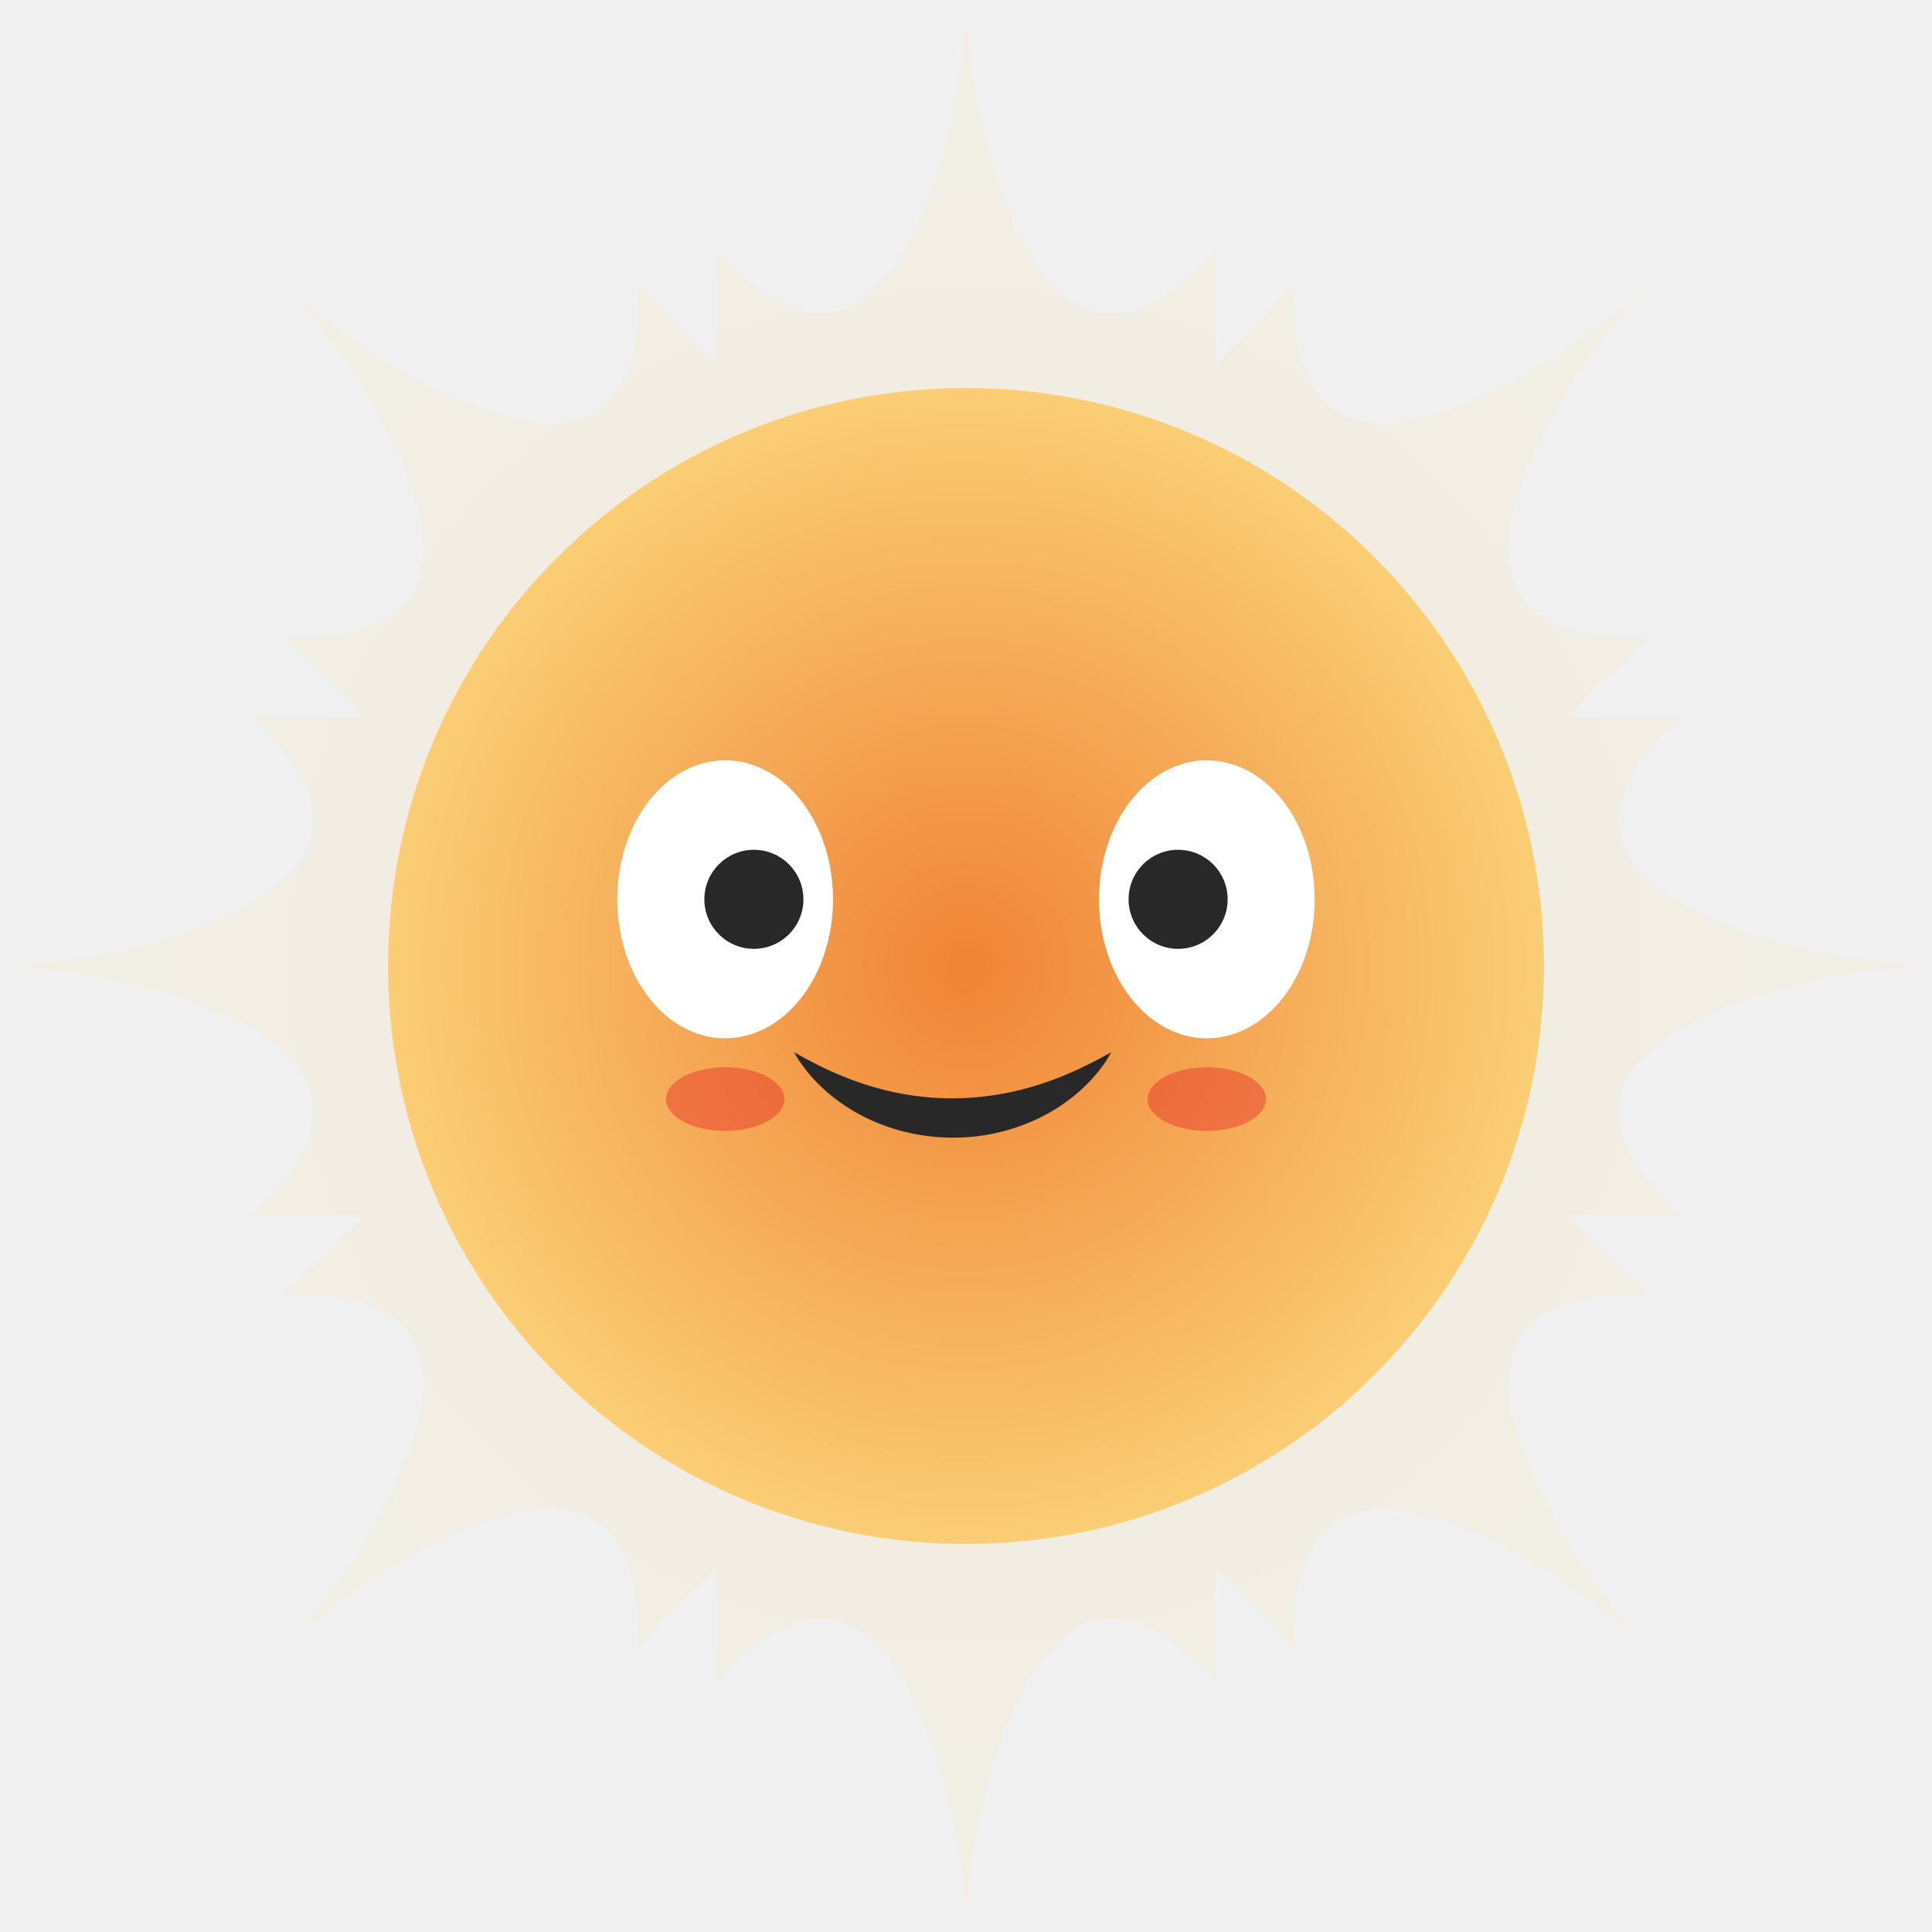
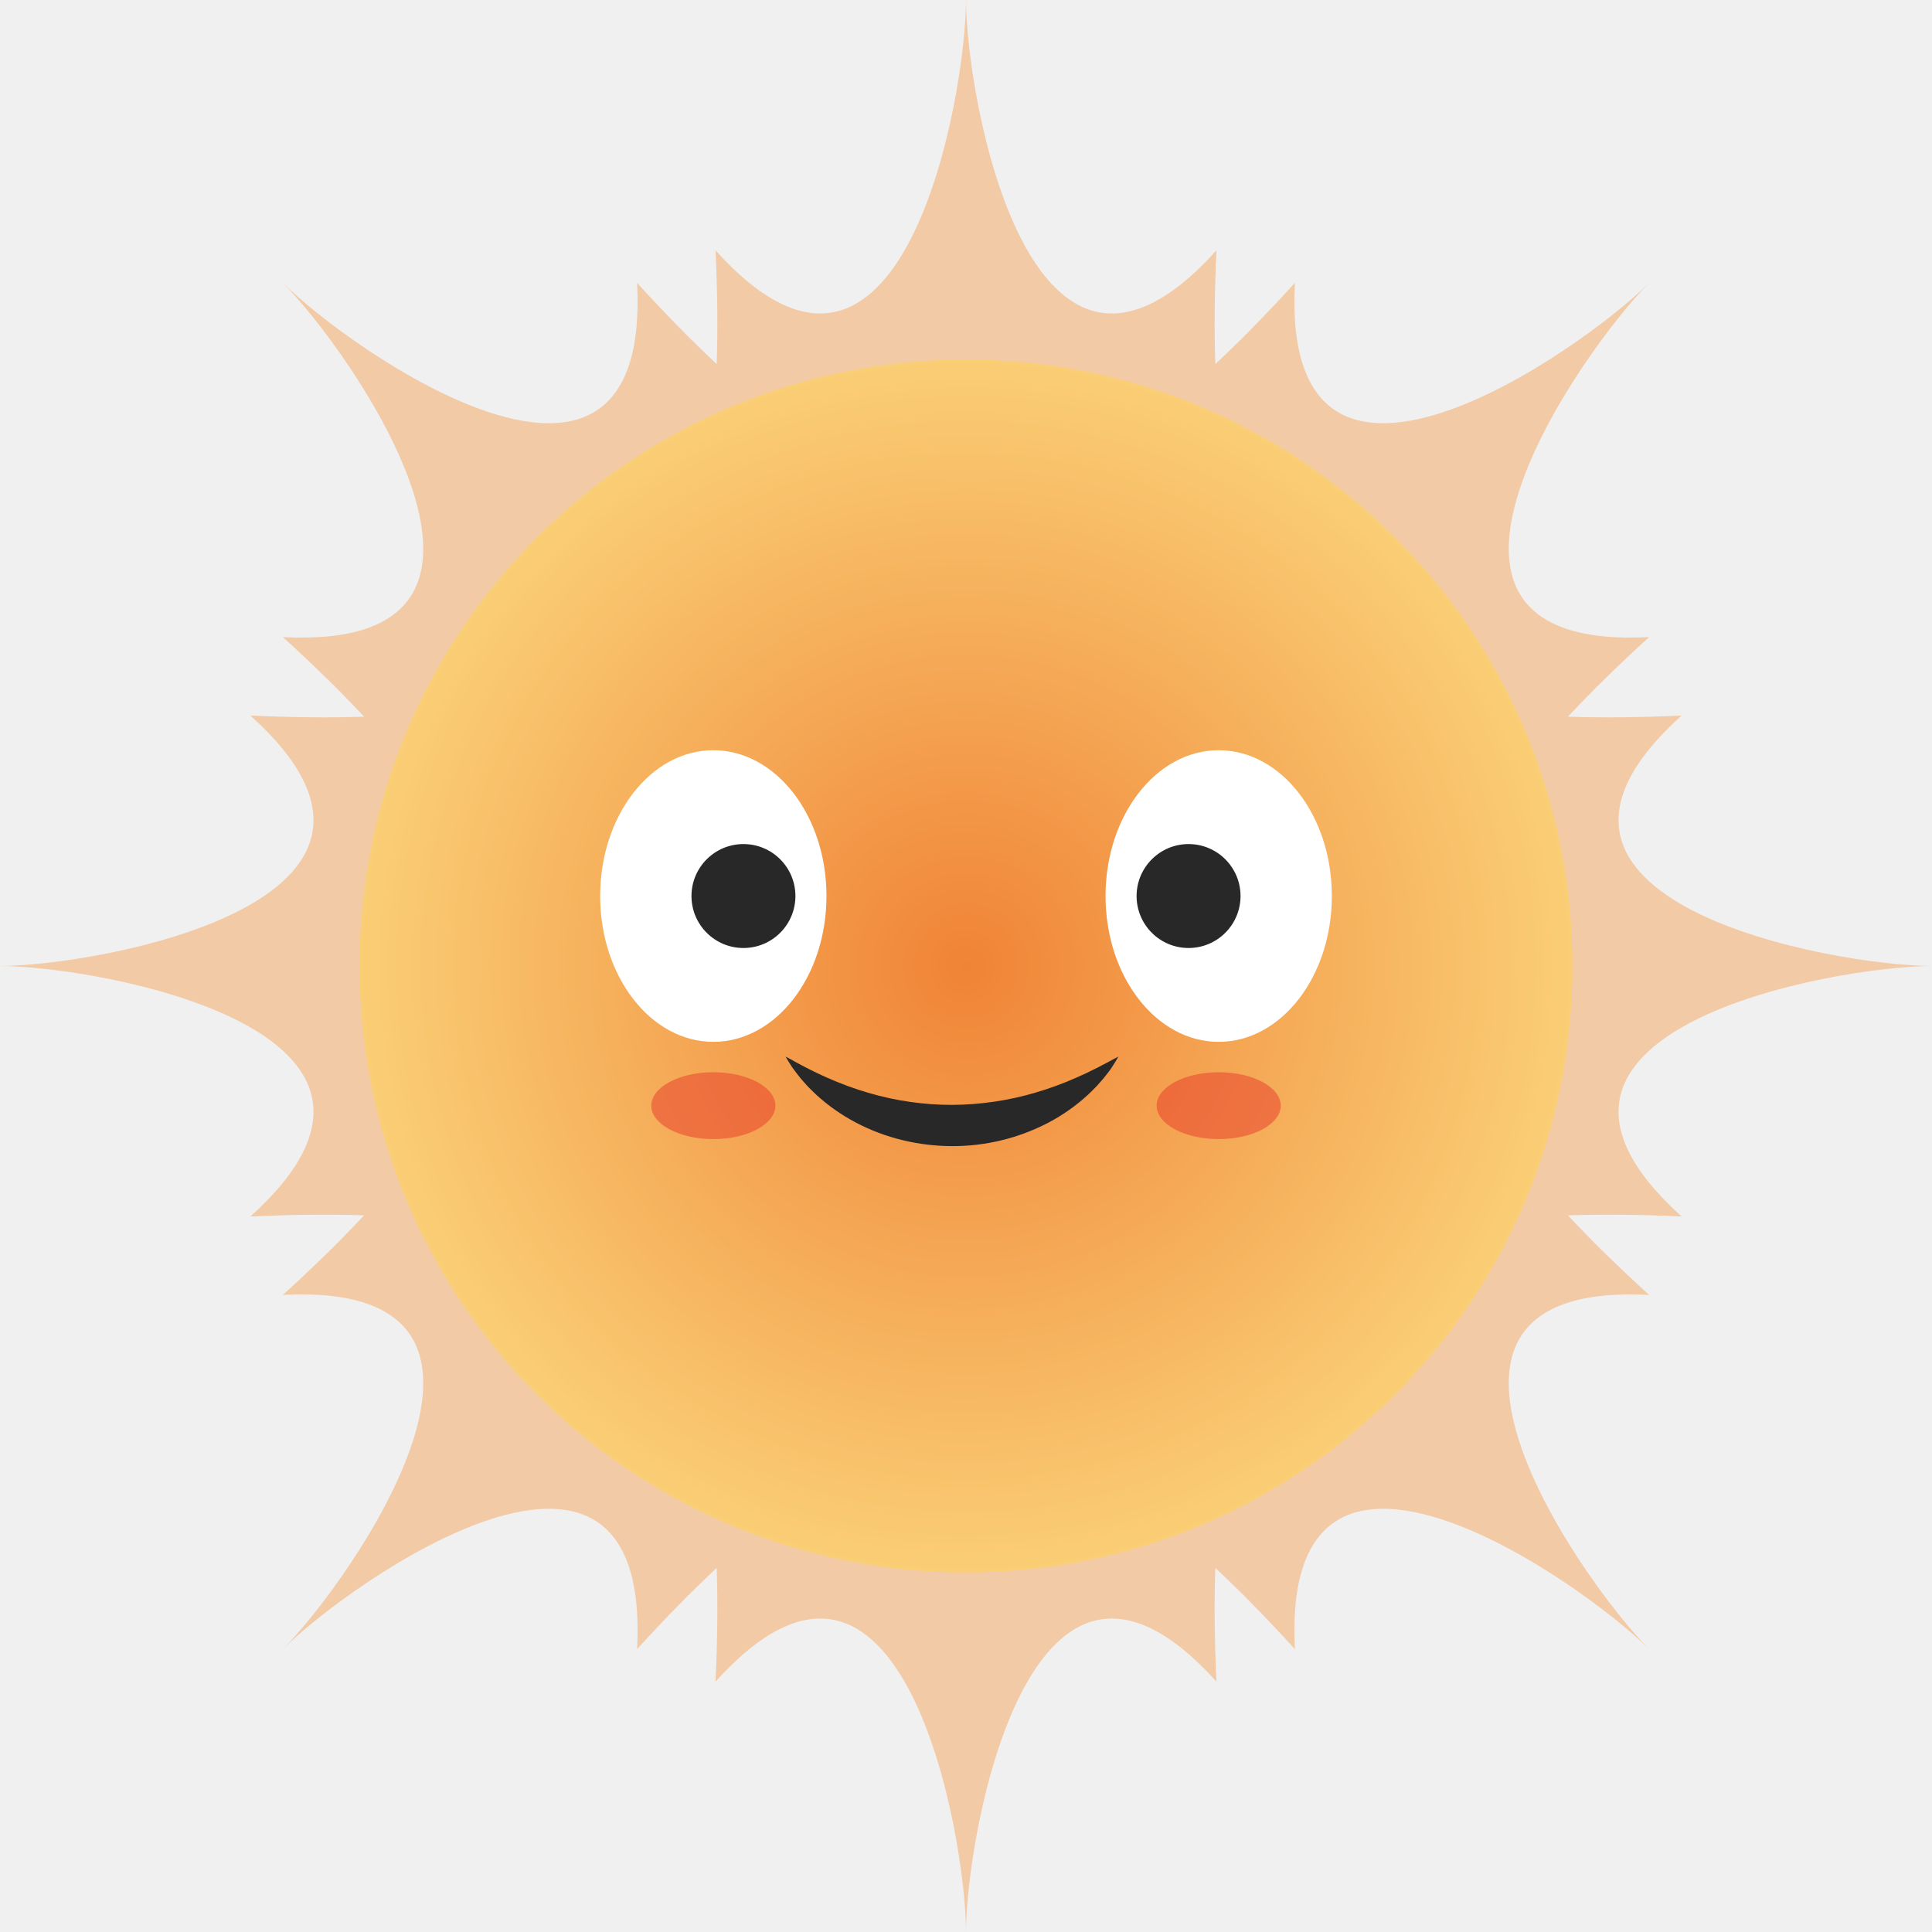
- <svg xmlns="http://www.w3.org/2000/svg" viewBox="0 0 2320.06 2320.06">
+ <svg xmlns="http://www.w3.org/2000/svg" viewBox="0 0 2211.23 2211.23">
  <defs>
-     <style>.cls-1{opacity:0.11;fill:url(#Dégradé_sans_nom_260);}.cls-2{fill:url(#Dégradé_sans_nom_354);}.cls-3{fill:#282828;}.cls-4{fill:#fff;}.cls-5{fill:#e52421;opacity:0.42;}</style>
-     <radialGradient id="Dégradé_sans_nom_260" cx="1160.03" cy="1160.03" r="1160.03" gradientUnits="userSpaceOnUse">
-       <stop offset="0" stop-color="#f49b49" />
-       <stop offset="1" stop-color="#fff090" />
-     </radialGradient>
-     <radialGradient id="Dégradé_sans_nom_354" cx="1160.03" cy="1160.03" r="694.08" gradientUnits="userSpaceOnUse">
+     <style>.cls-1{fill:#f49b49;opacity:0.45;}.cls-2{fill:url(#Dégradé_sans_nom_354);}.cls-3{fill:#282828;}.cls-4{fill:#fff;}.cls-5{fill:#e52421;opacity:0.42;}</style>
+     <radialGradient id="Dégradé_sans_nom_354" cx="1105.62" cy="1105.62" r="694.08" gradientUnits="userSpaceOnUse">
      <stop offset="0" stop-color="#f08336" />
      <stop offset="1" stop-color="#face75" />
    </radialGradient>
  </defs>
  <g id="Calque_2" data-name="Calque 2">
    <g id="Calque_1-2" data-name="Calque 1">
-       <path class="cls-1" d="M1882.84,1459.43q42.78,45.87,97.46,95.54c-334.66-17.25-81.25,344.08,0,425.33-81.25-81.25-442.57-334.67-425.32,0-33.23-36.46-65-69-95.55-97.47-1.46,41.79-.93,87.21,1.35,136.48C1236.34,1770.47,1160,2205.17,1160,2320.06c0-114.89-76.31-549.59-300.76-300.75q3.44-73.9,1.36-136.47c-30.59,28.52-62.33,61-95.55,97.46,17.26-334.67-344.08-81.25-425.32,0,81.24-81.25,334.67-442.58,0-425.33q54.68-49.83,97.45-95.54c-41.79-1.46-87.2-.93-136.47,1.35C549.6,1236.34,114.9,1160,0,1160c114.9,0,549.6-76.3,300.75-300.75q73.9,3.44,136.47,1.36c-28.51-30.58-61-62.32-97.45-95.55,334.67,17.26,81.24-344.08,0-425.32,81.24,81.24,442.58,334.66,425.32,0,33.22,36.45,65,68.94,95.55,97.45,1.46-41.79.93-87.2-1.36-136.48C1083.73,549.6,1160,114.9,1160,0c0,114.9,76.3,549.6,300.74,300.74-2.28,49.28-2.81,94.7-1.35,136.49,30.58-28.51,62.32-61,95.55-97.46-17.25,334.66,344.07,81.24,425.32,0-81.25,81.24-334.66,442.58,0,425.32-36.46,33.23-68.94,65-97.46,95.55q62.69,2.19,136.48-1.36C1770.47,1083.73,2205.17,1160,2320.06,1160c-114.89,0-549.59,76.31-300.74,300.75C1970.05,1458.5,1924.63,1458,1882.84,1459.43Z" />
-       <path class="cls-2" d="M1854.11,1160c0,383.32-310.75,694.08-694.08,694.08a690.77,690.77,0,0,1-365.41-103.87c-146.92-91.15-257.27-235.62-304-406.37A694.58,694.58,0,0,1,466,1160C466,776.7,776.7,466,1160,466S1854.11,776.7,1854.11,1160Z" />
-       <path class="cls-3" d="M953.51,1263.7c4.14,2.09,8.06,4.32,12,6.5s7.94,4.12,11.77,6.23,7.91,3.85,11.74,5.83,7.89,3.59,11.74,5.42a379.33,379.33,0,0,0,47.21,17.41,339.27,339.27,0,0,0,96,13.91,343.8,343.8,0,0,0,95.94-14.14,385.28,385.28,0,0,0,47.19-17.35l5.85-2.68,3-1.33c1-.44,2-.89,2.93-1.38,3.85-2,7.82-3.82,11.77-5.79,1.94-1,3.86-2.09,5.84-3.1s4-2,6-3.08c3.91-2.17,7.84-4.38,12-6.45-2.23,4-4.68,7.87-7.16,11.78-2.63,3.74-5.39,7.42-8.22,11.09-1.41,1.84-3,3.54-4.46,5.29s-3.06,3.47-4.61,5.21c-3.15,3.4-6.52,6.57-9.86,9.85a214.24,214.24,0,0,1-45.91,32.45A235.93,235.93,0,0,1,1144,1366.18c-38.32-.07-76.66-9.3-110.13-27a214.75,214.75,0,0,1-45.89-32.4c-1.68-1.62-3.36-3.22-5-4.86l-2.47-2.44c-.83-.8-1.63-1.64-2.39-2.51q-2.34-2.58-4.63-5.19c-.76-.87-1.52-1.73-2.26-2.61s-1.51-1.73-2.2-2.66c-2.85-3.65-5.61-7.32-8.26-11C958.23,1271.54,955.76,1267.69,953.51,1263.7Z" />
-       <ellipse class="cls-4" cx="1449.25" cy="1079.95" rx="129.51" ry="166.89" />
-       <circle class="cls-3" cx="1414.75" cy="1079.95" r="59.48" />
-       <ellipse class="cls-5" cx="1449.25" cy="1319.87" rx="71.04" ry="38.26" />
-       <ellipse class="cls-4" cx="870.83" cy="1079.95" rx="129.51" ry="166.89" />
-       <circle class="cls-3" cx="905.32" cy="1079.95" r="59.48" />
-       <ellipse class="cls-5" cx="870.83" cy="1319.87" rx="71.04" ry="38.26" />
+       <path class="cls-1" d="M1794.52,1391c27.18,29.15,58.14,59.4,92.89,91.06-319-16.44-77.44,327.94,0,405.38-77.44-77.44-421.82-319-405.37,0-31.67-34.75-61.92-65.72-91.07-92.9q-2.09,59.74,1.29,130.08c-213.92-237.17-286.64,177.14-286.64,286.64,0-109.5-72.73-523.81-286.64-286.64,2.17-47,2.68-90.25,1.29-130.07q-43.72,40.77-91.07,92.89c16.45-319-327.94-77.44-405.37,0,77.43-77.44,319-421.82,0-405.38,34.74-31.66,65.71-61.91,92.88-91.06-39.83-1.39-83.1-.89-130.07,1.29C523.82,1178.34,109.51,1105.61,0,1105.61c109.51,0,523.82-72.72,286.64-286.63,47,2.17,90.25,2.68,130.07,1.29-27.17-29.15-58.14-59.4-92.88-91.07,319,16.45,77.43-327.94,0-405.37,77.43,77.43,421.82,319,405.37,0q47.49,52.11,91.07,92.88c1.39-39.83.88-83.11-1.29-130.07C1032.89,523.82,1105.62,109.51,1105.62,0c0,109.51,72.72,523.82,286.64,286.64-2.18,47-2.68,90.25-1.29,130.08,29.15-27.18,59.4-58.15,91.07-92.89-16.45,319,327.93,77.43,405.37,0-77.44,77.43-319,421.82,0,405.37-34.75,31.67-65.71,61.92-92.89,91.07,39.83,1.39,83.12.88,130.08-1.29-237.18,213.91,177.13,286.63,286.63,286.63-109.5,0-523.81,72.73-286.63,286.65Q1854.16,1389,1794.52,1391Z" />
+       <path class="cls-2" d="M1799.69,1105.61c0,383.33-310.74,694.08-694.08,694.08A690.71,690.71,0,0,1,740.2,1695.82c-146.91-91.15-257.27-235.62-304.05-406.37a694.88,694.88,0,0,1-24.61-183.84c0-383.33,310.74-694.07,694.07-694.07S1799.69,722.28,1799.69,1105.61Z" />
+       <path class="cls-3" d="M899.1,1209.29c4.14,2.09,8.06,4.31,11.95,6.5s7.94,4.11,11.76,6.23,7.92,3.84,11.75,5.82,7.88,3.59,11.73,5.42a378.46,378.46,0,0,0,47.22,17.41,338.8,338.8,0,0,0,96,13.91,343.73,343.73,0,0,0,95.94-14.13,386.1,386.1,0,0,0,47.2-17.36l5.84-2.68,3-1.33c1-.43,2-.88,2.94-1.38,3.85-2,7.81-3.82,11.76-5.78,1.94-1,3.86-2.09,5.85-3.1s4-2,6-3.09c3.91-2.16,7.84-4.38,12-6.44-2.22,4-4.68,7.87-7.16,11.77s-5.39,7.43-8.22,11.09c-1.4,1.85-2.94,3.54-4.45,5.29s-3.06,3.48-4.61,5.21c-3.15,3.41-6.53,6.58-9.86,9.85a213.6,213.6,0,0,1-45.92,32.45,235.9,235.9,0,0,1-110.22,26.81c-38.31-.07-76.66-9.29-110.13-27a215.71,215.71,0,0,1-45.89-32.4c-1.68-1.62-3.36-3.23-5-4.87l-2.47-2.44c-.83-.79-1.63-1.63-2.4-2.51q-2.34-2.58-4.62-5.19c-.76-.86-1.53-1.72-2.27-2.6s-1.51-1.73-2.2-2.67c-2.84-3.64-5.61-7.31-8.25-11C903.81,1217.12,901.35,1213.27,899.1,1209.29Z" />
+       <ellipse class="cls-4" cx="1394.83" cy="1025.54" rx="129.51" ry="166.89" />
+       <circle class="cls-3" cx="1360.34" cy="1025.54" r="59.48" />
+       <ellipse class="cls-5" cx="1394.83" cy="1265.46" rx="71.04" ry="38.26" />
+       <ellipse class="cls-4" cx="816.41" cy="1025.54" rx="129.51" ry="166.89" />
+       <circle class="cls-3" cx="850.9" cy="1025.54" r="59.48" />
+       <ellipse class="cls-5" cx="816.41" cy="1265.46" rx="71.04" ry="38.26" />
    </g>
  </g>
</svg>
